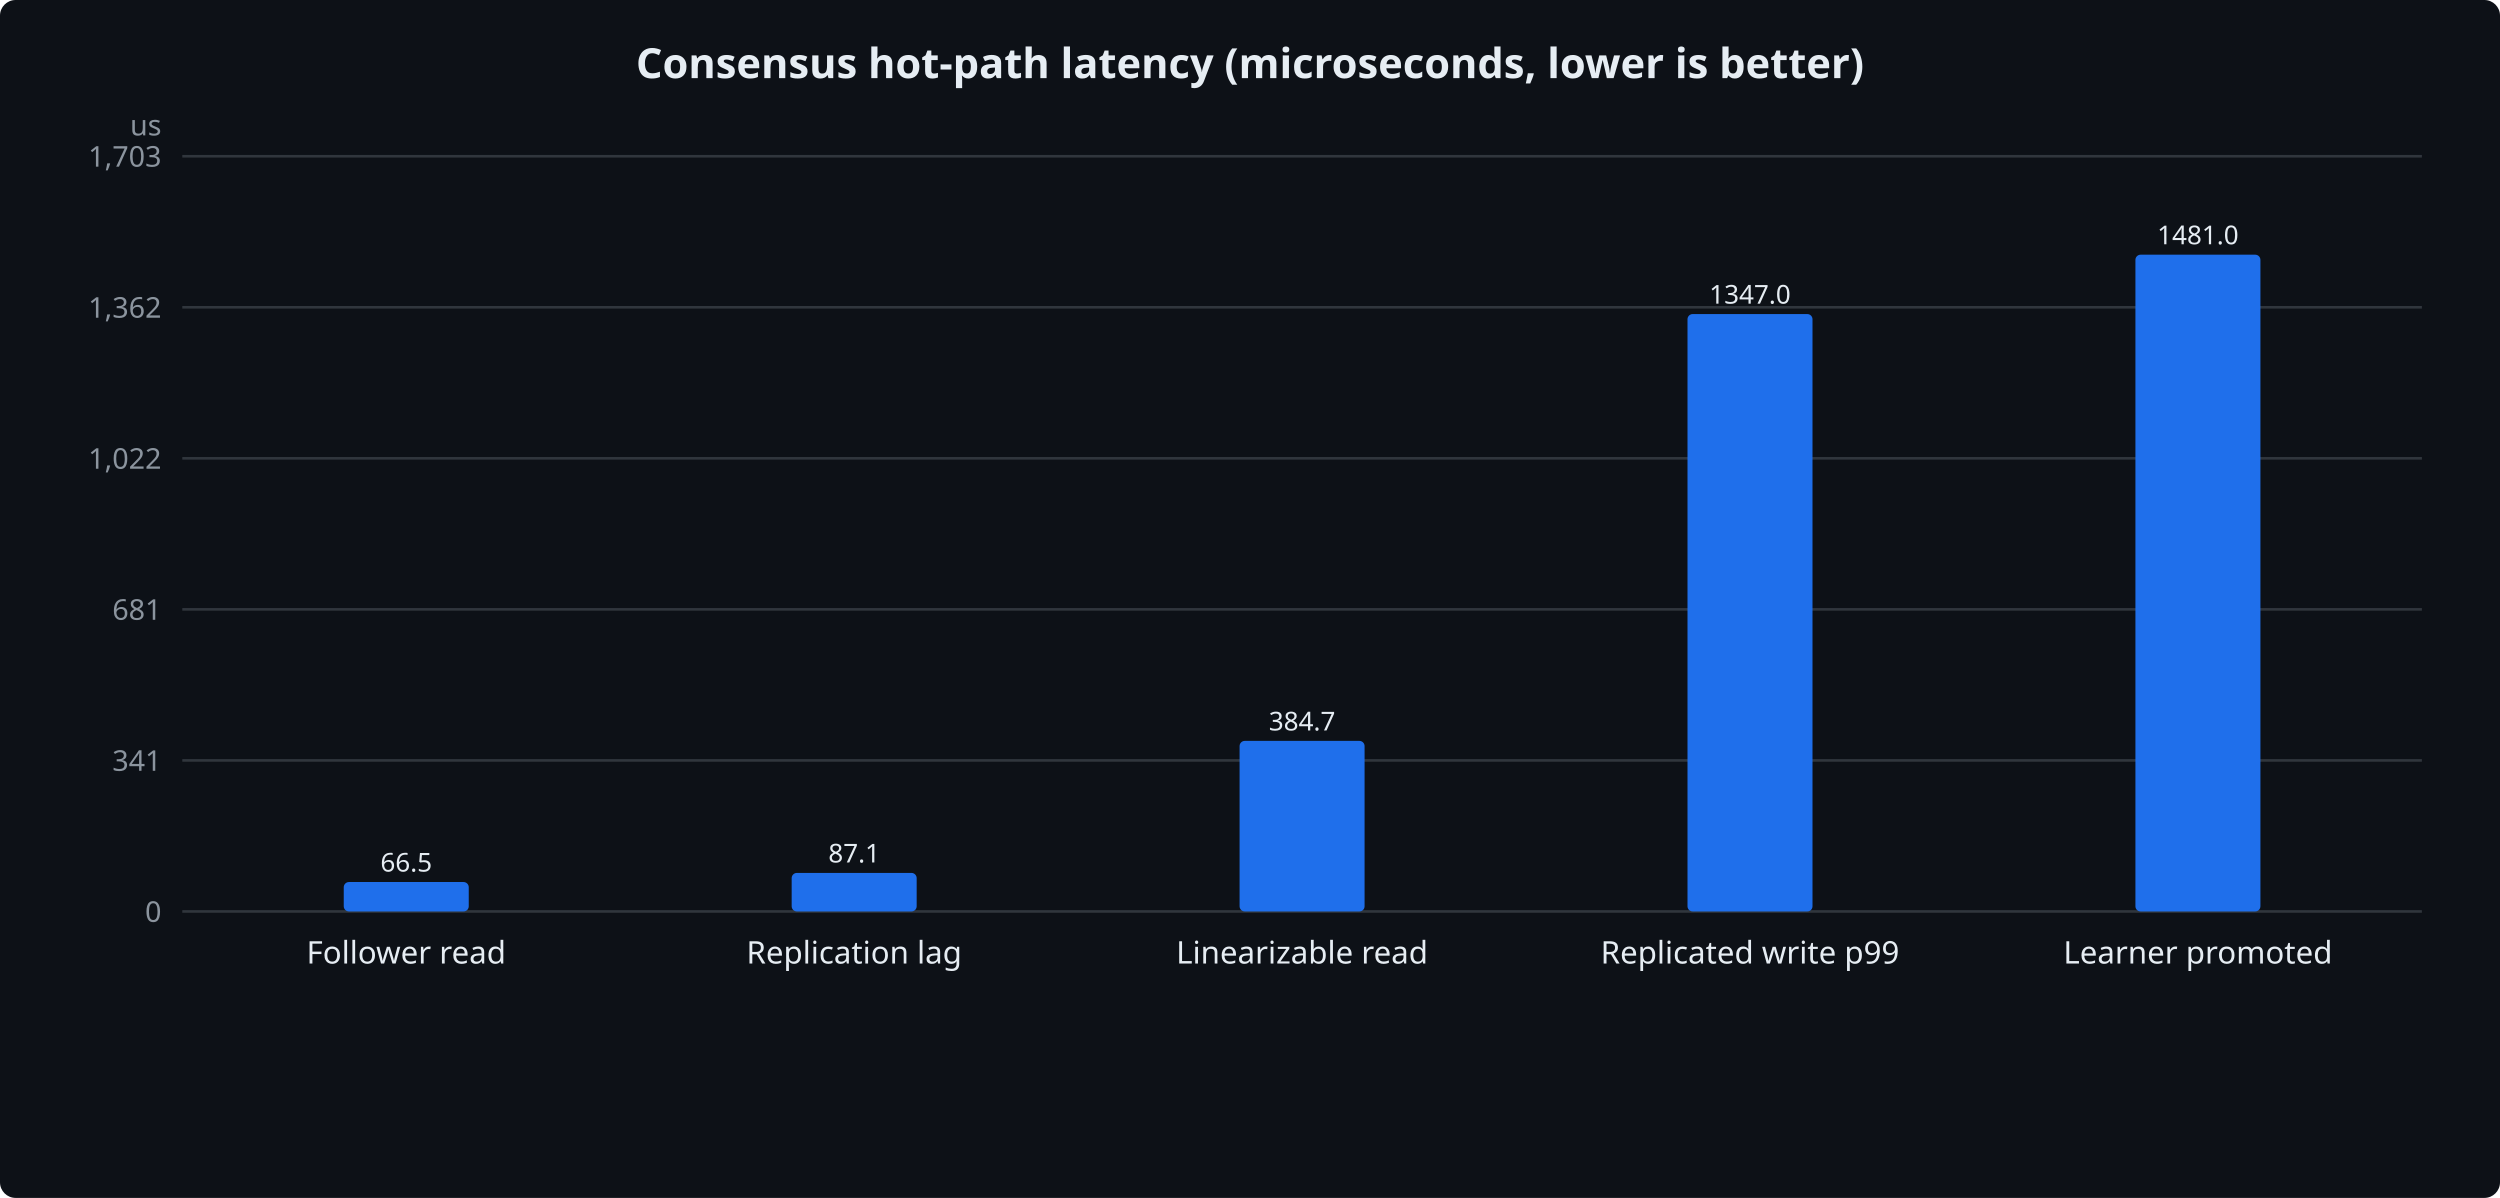
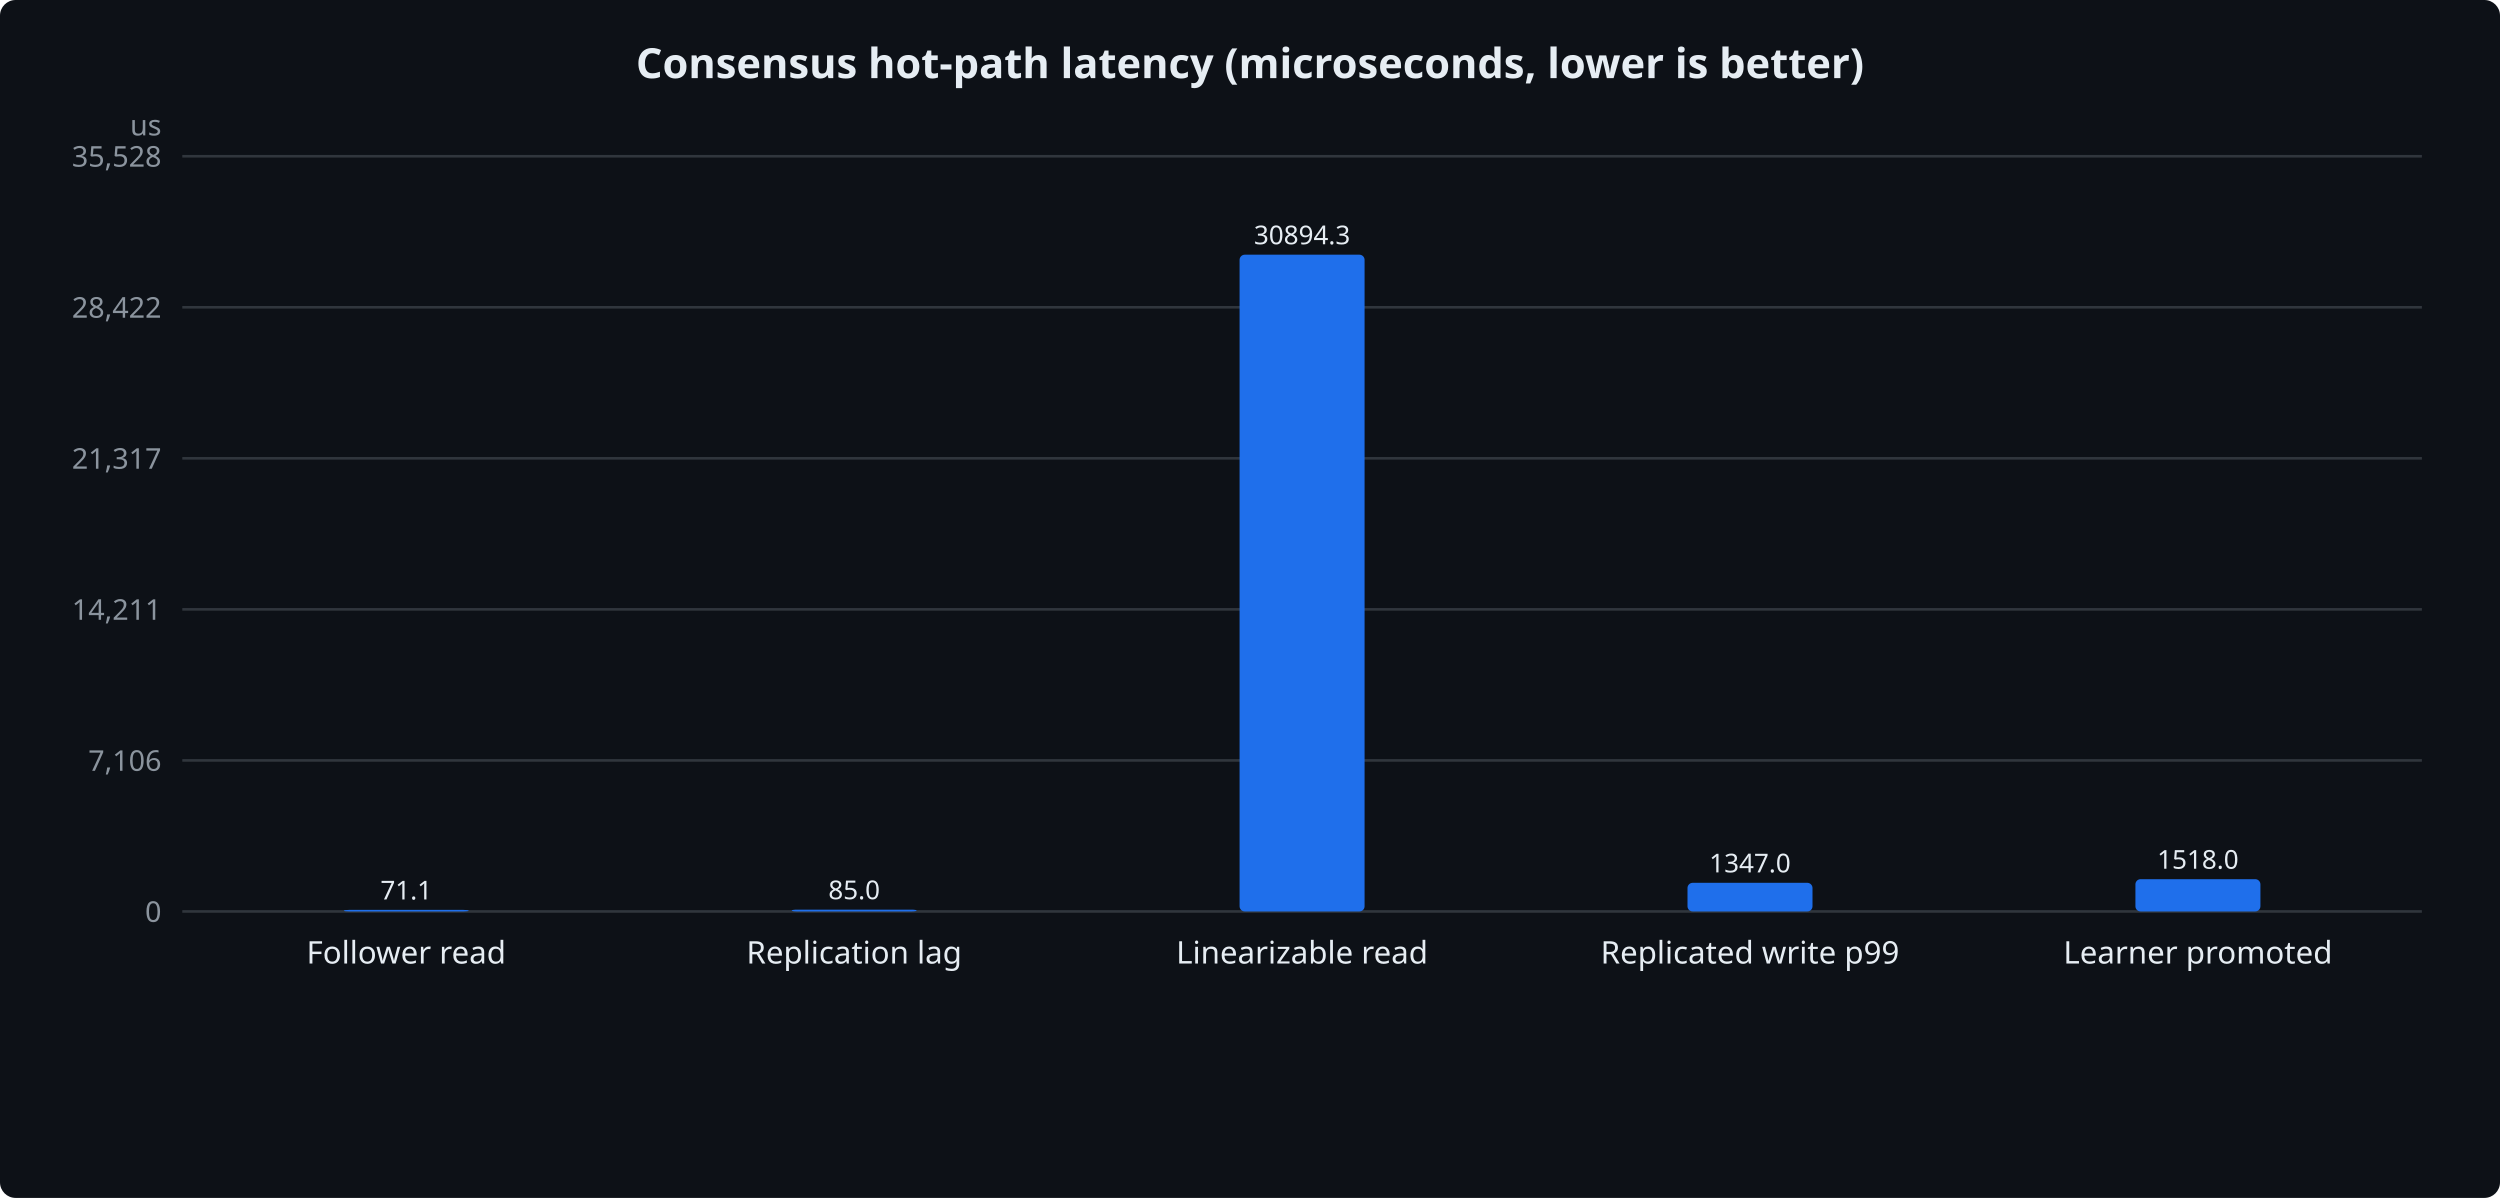
<svg xmlns="http://www.w3.org/2000/svg" viewBox="0 0 960 460" width="100%" font-family="ui-sans-serif, system-ui, sans-serif">
  <rect width="960" height="460" fill="#0d1117" rx="6" />
  <text x="480.0" y="30" text-anchor="middle" fill="#e6edf3" font-size="16" font-weight="600">Consensus hot-path latency (microseconds, lower is better)</text>
  <line x1="70" y1="350.0" x2="930" y2="350.0" stroke="#30363d" stroke-width="1" />
  <text x="62" y="354.0" text-anchor="end" fill="#8b949e" font-size="11">0</text>
  <line x1="70" y1="292.0" x2="930" y2="292.0" stroke="#30363d" stroke-width="1" />
-   <text x="62" y="296.0" text-anchor="end" fill="#8b949e" font-size="11">341</text>
+   <text x="62" y="296.0" text-anchor="end" fill="#8b949e" font-size="11">7,106</text>
  <line x1="70" y1="234.0" x2="930" y2="234.0" stroke="#30363d" stroke-width="1" />
-   <text x="62" y="238.0" text-anchor="end" fill="#8b949e" font-size="11">681</text>
+   <text x="62" y="238.0" text-anchor="end" fill="#8b949e" font-size="11">14,211</text>
  <line x1="70" y1="176.0" x2="930" y2="176.0" stroke="#30363d" stroke-width="1" />
-   <text x="62" y="180.0" text-anchor="end" fill="#8b949e" font-size="11">1,022</text>
+   <text x="62" y="180.0" text-anchor="end" fill="#8b949e" font-size="11">21,317</text>
  <line x1="70" y1="118.0" x2="930" y2="118.0" stroke="#30363d" stroke-width="1" />
-   <text x="62" y="122.0" text-anchor="end" fill="#8b949e" font-size="11">1,362</text>
+   <text x="62" y="122.0" text-anchor="end" fill="#8b949e" font-size="11">28,422</text>
  <line x1="70" y1="60.0" x2="930" y2="60.0" stroke="#30363d" stroke-width="1" />
-   <text x="62" y="64.0" text-anchor="end" fill="#8b949e" font-size="11">1,703</text>
+   <text x="62" y="64.0" text-anchor="end" fill="#8b949e" font-size="11">35,528</text>
  <text x="62" y="52" text-anchor="end" fill="#8b949e" font-size="11">us</text>
-   <rect x="132.0" y="338.7" width="48.0" height="11.3" fill="#1f6feb" rx="2" />
-   <text x="156.0" y="334.7" text-anchor="middle" fill="#e6edf3" font-size="10">66.5</text>
+   <rect x="132.0" y="349.4" width="48.0" height="0.6" fill="#1f6feb" rx="2" />
+   <text x="156.0" y="345.4" text-anchor="middle" fill="#e6edf3" font-size="10">71.1</text>
  <text x="156.0" y="370" text-anchor="middle" fill="#e6edf3" font-size="12">Follower read</text>
-   <rect x="304.0" y="335.2" width="48.0" height="14.8" fill="#1f6feb" rx="2" />
-   <text x="328.0" y="331.2" text-anchor="middle" fill="#e6edf3" font-size="10">87.1</text>
+   <rect x="304.0" y="349.3" width="48.0" height="0.7" fill="#1f6feb" rx="2" />
+   <text x="328.0" y="345.3" text-anchor="middle" fill="#e6edf3" font-size="10">85.0</text>
  <text x="328.0" y="370" text-anchor="middle" fill="#e6edf3" font-size="12">Replication lag</text>
-   <rect x="476.0" y="284.5" width="48.0" height="65.5" fill="#1f6feb" rx="2" />
-   <text x="500.0" y="280.5" text-anchor="middle" fill="#e6edf3" font-size="10">384.7</text>
+   <rect x="476.0" y="97.8" width="48.0" height="252.2" fill="#1f6feb" rx="2" />
+   <text x="500.0" y="93.8" text-anchor="middle" fill="#e6edf3" font-size="10">30894.3</text>
  <text x="500.0" y="370" text-anchor="middle" fill="#e6edf3" font-size="12">Linearizable read</text>
-   <rect x="648.0" y="120.6" width="48.0" height="229.4" fill="#1f6feb" rx="2" />
-   <text x="672.0" y="116.6" text-anchor="middle" fill="#e6edf3" font-size="10">1347.0</text>
+   <rect x="648.0" y="339.0" width="48.0" height="11.0" fill="#1f6feb" rx="2" />
+   <text x="672.0" y="335.0" text-anchor="middle" fill="#e6edf3" font-size="10">1347.0</text>
  <text x="672.0" y="370" text-anchor="middle" fill="#e6edf3" font-size="12">Replicated write p99</text>
-   <rect x="820.0" y="97.8" width="48.0" height="252.2" fill="#1f6feb" rx="2" />
-   <text x="844.0" y="93.8" text-anchor="middle" fill="#e6edf3" font-size="10">1481.0</text>
+   <rect x="820.0" y="337.6" width="48.0" height="12.4" fill="#1f6feb" rx="2" />
+   <text x="844.0" y="333.6" text-anchor="middle" fill="#e6edf3" font-size="10">1518.0</text>
  <text x="844.0" y="370" text-anchor="middle" fill="#e6edf3" font-size="12">Learner promoted</text>
</svg>
